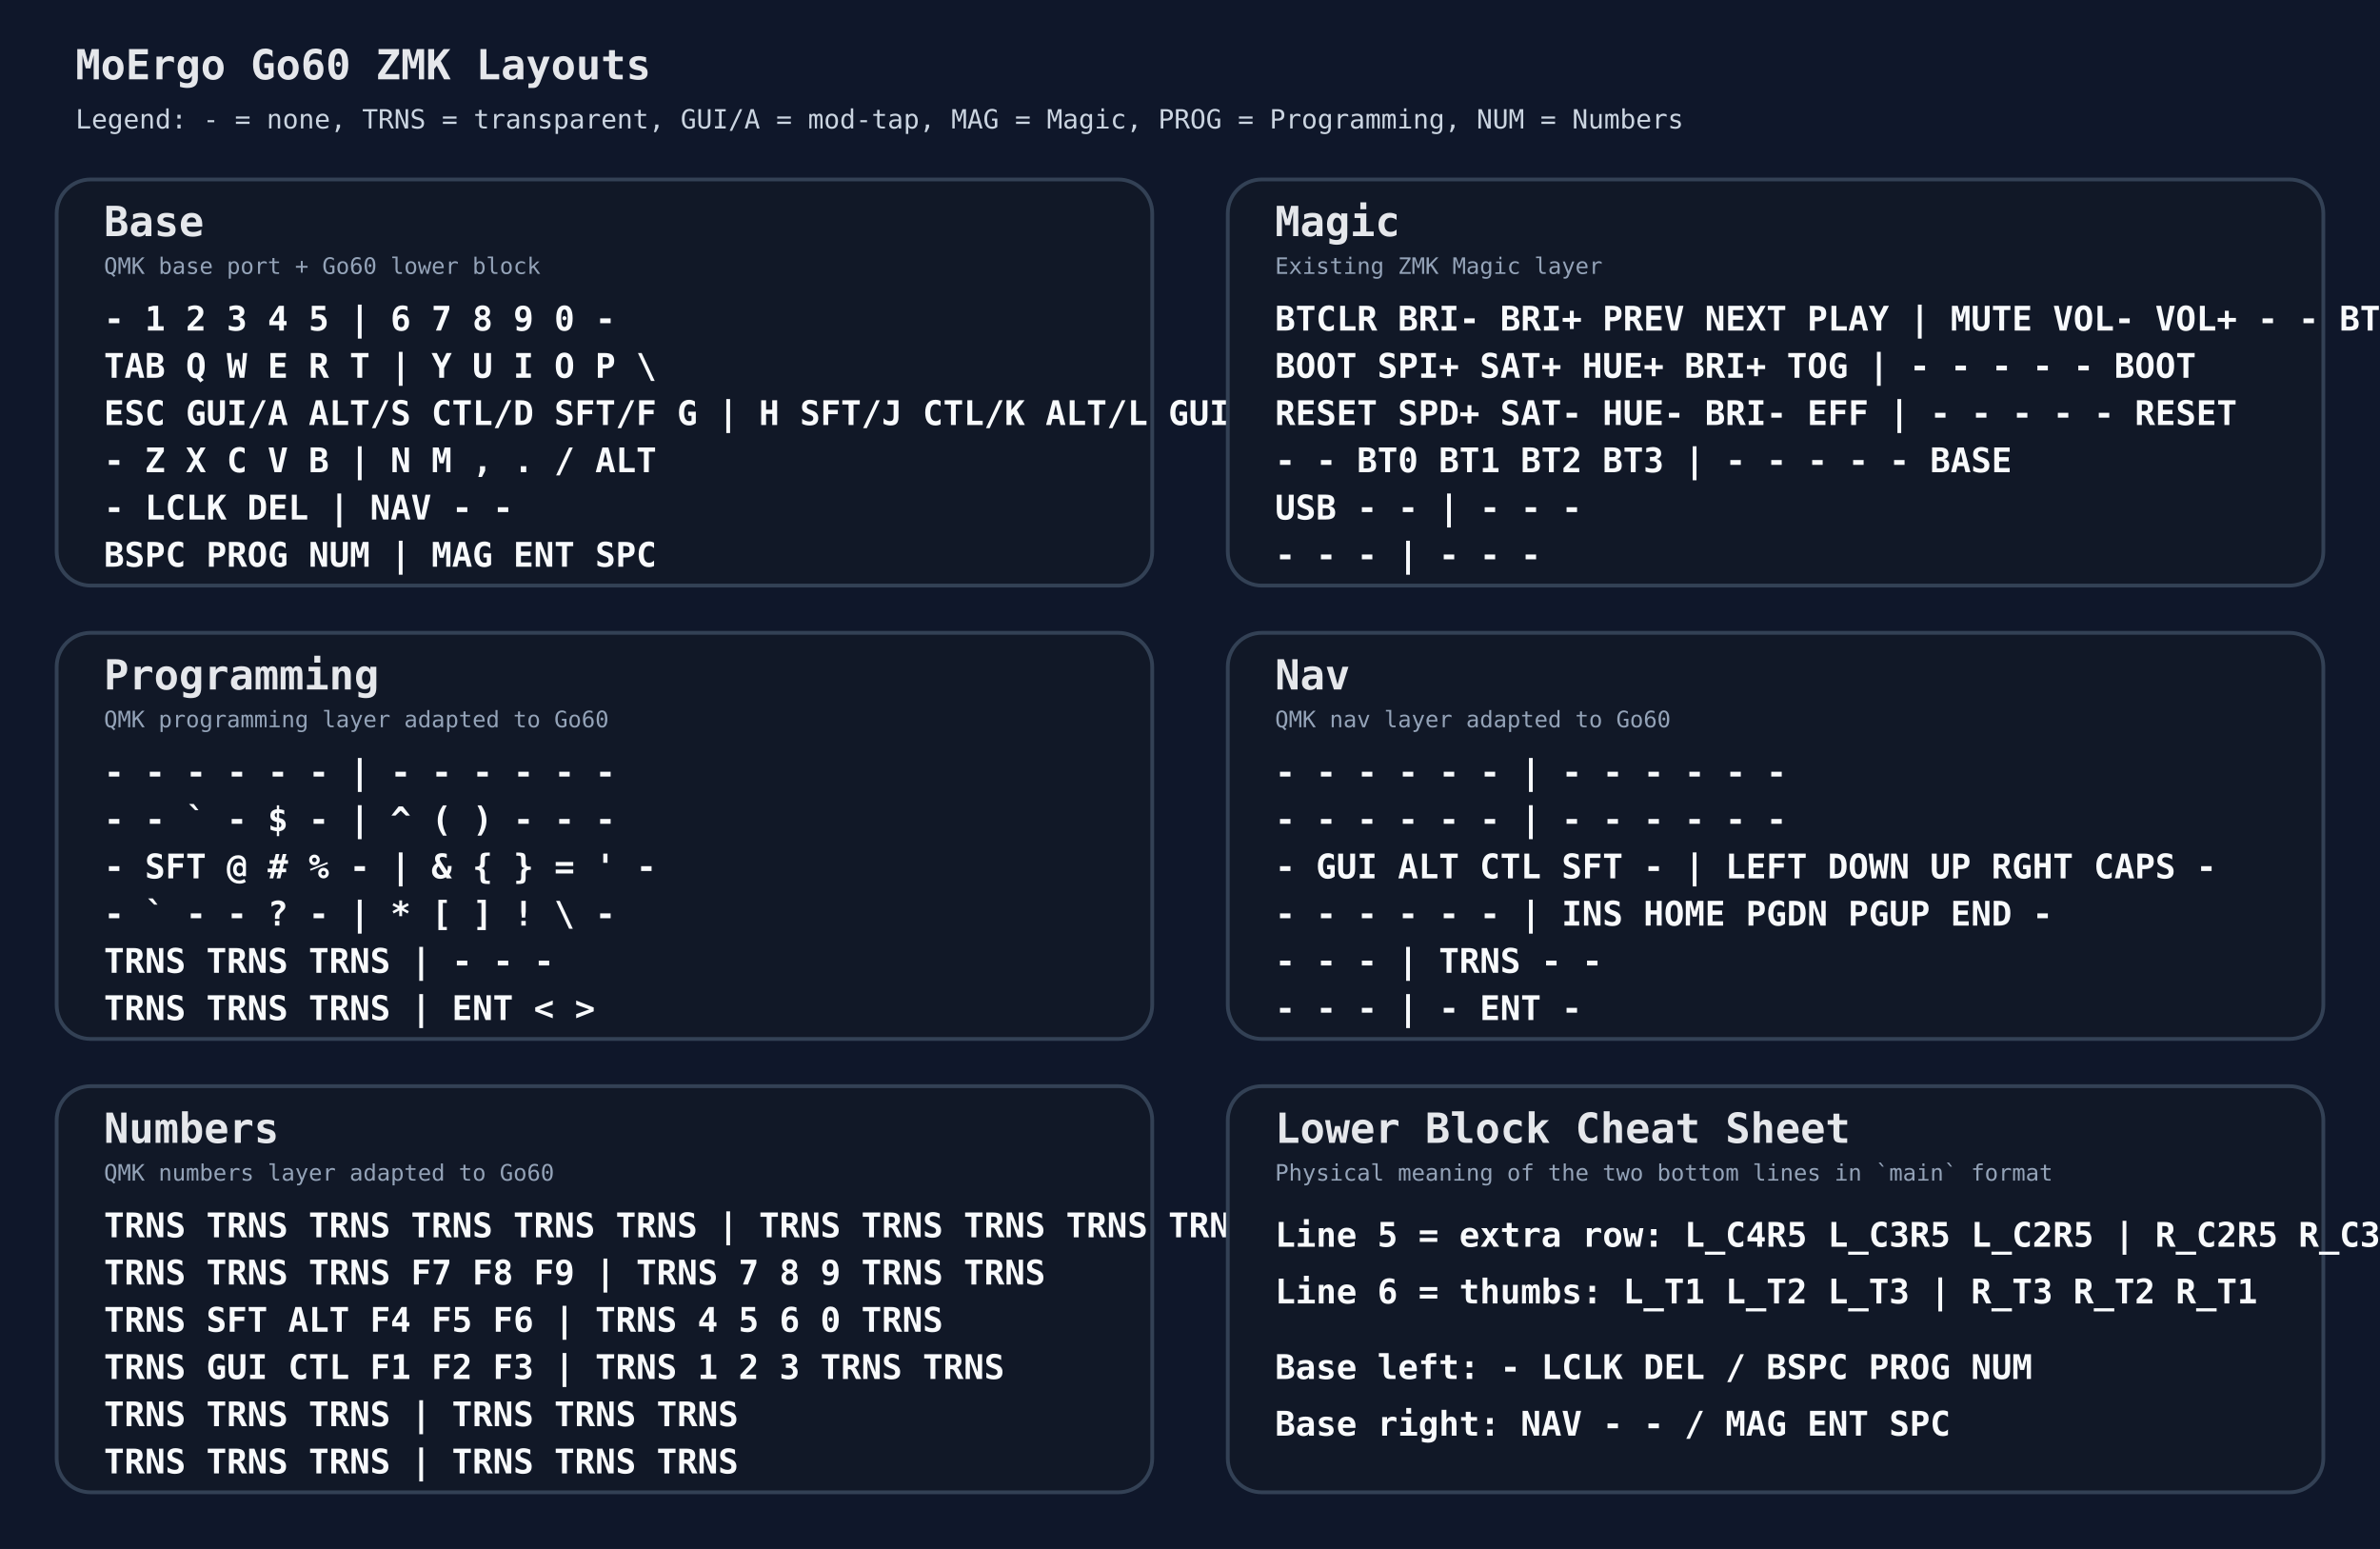
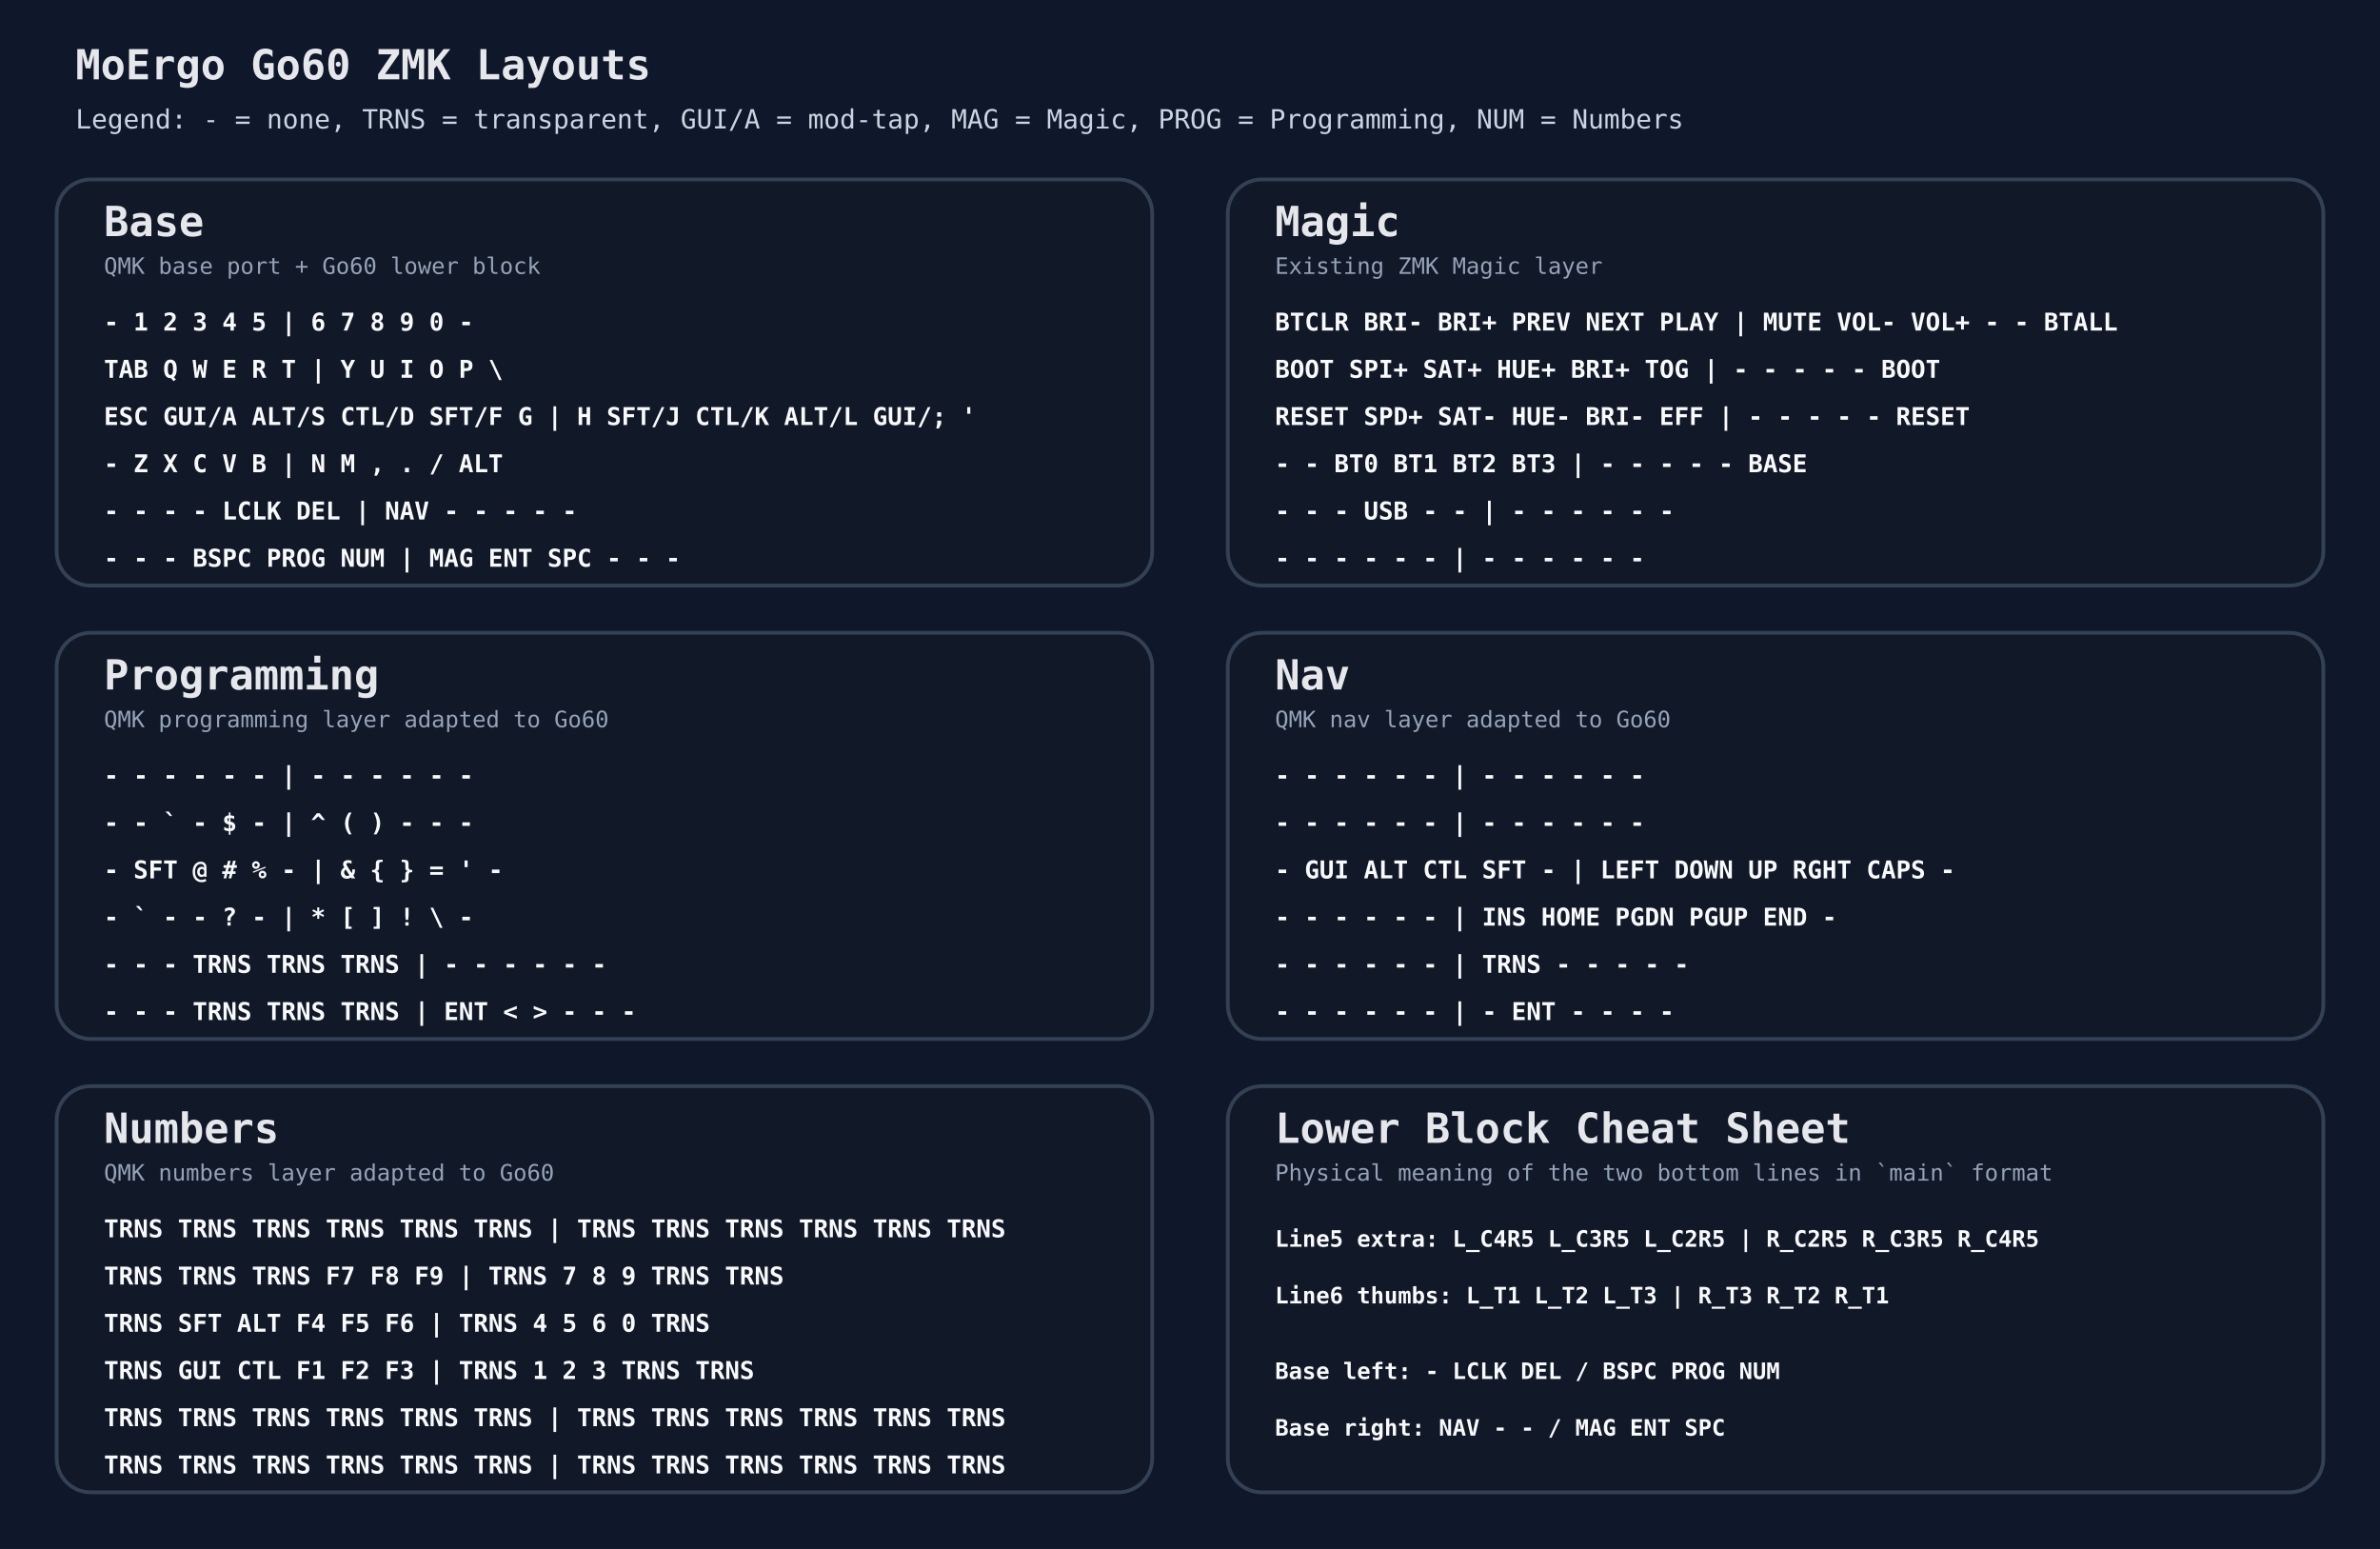
<svg xmlns="http://www.w3.org/2000/svg" width="1260" height="820" viewBox="0 0 1260 820">
  <style>
    .bg { fill: #0f172a; }
    .card { fill: #111827; stroke: #334155; stroke-width: 2; rx: 18; ry: 18; }
    .title { fill: #e5e7eb; font: 700 22px ui-monospace, SFMono-Regular, Menlo, monospace; }
    .subtitle { fill: #94a3b8; font: 500 12px ui-monospace, SFMono-Regular, Menlo, monospace; }
-     .row { fill: #f8fafc; font: 600 18px ui-monospace, SFMono-Regular, Menlo, monospace; white-space: pre; }
+     .row { fill: #f8fafc; font: 600 13px ui-monospace, SFMono-Regular, Menlo, monospace; white-space: pre; }
+     .row-sm { fill: #f8fafc; font: 600 12px ui-monospace, SFMono-Regular, Menlo, monospace; white-space: pre; }
    .legend { fill: #cbd5e1; font: 500 14px ui-monospace, SFMono-Regular, Menlo, monospace; }
  </style>
  <rect class="bg" x="0" y="0" width="1260" height="820" />
  <text class="title" x="40" y="42">MoErgo Go60 ZMK Layouts</text>
  <text class="legend" x="40" y="68">Legend: - = none, TRNS = transparent, GUI/A = mod-tap, MAG = Magic, PROG = Programming, NUM = Numbers</text>
  <rect class="card" x="30" y="95" width="580" height="215" />
  <text class="title" x="55" y="125">Base</text>
  <text class="subtitle" x="55" y="145">QMK base port + Go60 lower block</text>
-   <text class="row" x="55" y="175">-    1    2    3    4    5   |   6    7    8    9    0    -</text>
-   <text class="row" x="55" y="200">TAB  Q    W    E    R    T   |   Y    U    I    O    P    \</text>
+   <text class="row" x="55" y="175">-    1    2    3    4    5     |   6    7    8    9    0    -</text>
+   <text class="row" x="55" y="200">TAB  Q    W    E    R    T     |   Y    U    I    O    P    \</text>
  <text class="row" x="55" y="225">ESC  GUI/A ALT/S CTL/D SFT/F G | H SFT/J CTL/K ALT/L GUI/; '</text>
-   <text class="row" x="55" y="250">-    Z    X    C    V    B   |   N    M    ,    .    /    ALT</text>
-   <text class="row" x="55" y="275">-    LCLK DEL              |   NAV  -    -</text>
-   <text class="row" x="55" y="300">BSPC PROG NUM             |   MAG  ENT  SPC</text>
+   <text class="row" x="55" y="250">-    Z    X    C    V    B     |   N    M    ,    .    /    ALT</text>
+   <text class="row" x="55" y="275">-    -    -    -    LCLK DEL   |   NAV  -    -    -    -    -</text>
+   <text class="row" x="55" y="300">-    -    -    BSPC PROG NUM   |   MAG  ENT  SPC  -    -    -</text>
  <rect class="card" x="650" y="95" width="580" height="215" />
  <text class="title" x="675" y="125">Magic</text>
  <text class="subtitle" x="675" y="145">Existing ZMK Magic layer</text>
  <text class="row" x="675" y="175">BTCLR BRI- BRI+ PREV NEXT PLAY | MUTE VOL- VOL+ - - BTALL</text>
  <text class="row" x="675" y="200">BOOT  SPI+ SAT+ HUE+ BRI+ TOG  | -    -    -    -    - BOOT</text>
  <text class="row" x="675" y="225">RESET SPD+ SAT- HUE- BRI- EFF  | -    -    -    -    - RESET</text>
  <text class="row" x="675" y="250">-     -    BT0  BT1  BT2  BT3  | -    -    -    -    - BASE</text>
-   <text class="row" x="675" y="275">USB   -    -                |   -    -    -</text>
-   <text class="row" x="675" y="300">-     -    -                |   -    -    -</text>
+   <text class="row" x="675" y="275">-    -    -    USB  -    -     |   -    -    -    -    -    -</text>
+   <text class="row" x="675" y="300">-    -    -    -    -    -     |   -    -    -    -    -    -</text>
  <rect class="card" x="30" y="335" width="580" height="215" />
  <text class="title" x="55" y="365">Programming</text>
  <text class="subtitle" x="55" y="385">QMK programming layer adapted to Go60</text>
-   <text class="row" x="55" y="415">-    -    -    -    -    -   |   -    -    -    -    -    -</text>
-   <text class="row" x="55" y="440">-    -    `    -    $    -   |   ^    (    )    -    -    -</text>
-   <text class="row" x="55" y="465">-    SFT  @    #    %    -   |   &amp;    {    }    =    '    -</text>
-   <text class="row" x="55" y="490">-    `    -    -    ?    -   |   *    [    ]    !    \    -</text>
-   <text class="row" x="55" y="515">TRNS TRNS TRNS            |   -    -    -</text>
-   <text class="row" x="55" y="540">TRNS TRNS TRNS            |   ENT  &lt;    &gt;</text>
+   <text class="row" x="55" y="415">-    -    -    -    -    -    |   -    -    -    -    -    -</text>
+   <text class="row" x="55" y="440">-    -    `    -    $    -    |   ^    (    )    -    -    -</text>
+   <text class="row" x="55" y="465">-    SFT  @    #    %    -    |   &amp;    {    }    =    '    -</text>
+   <text class="row" x="55" y="490">-    `    -    -    ?    -    |   *    [    ]    !    \    -</text>
+   <text class="row" x="55" y="515">-    -    -    TRNS TRNS TRNS |   -    -    -    -    -    -</text>
+   <text class="row" x="55" y="540">-    -    -    TRNS TRNS TRNS |   ENT  &lt;    &gt;    -    -    -</text>
  <rect class="card" x="650" y="335" width="580" height="215" />
  <text class="title" x="675" y="365">Nav</text>
  <text class="subtitle" x="675" y="385">QMK nav layer adapted to Go60</text>
  <text class="row" x="675" y="415">-    -    -    -    -    -   |   -    -    -    -    -    -</text>
  <text class="row" x="675" y="440">-    -    -    -    -    -   |   -    -    -    -    -    -</text>
  <text class="row" x="675" y="465">-    GUI  ALT  CTL  SFT  -   |   LEFT DOWN UP   RGHT CAPS -</text>
  <text class="row" x="675" y="490">-    -    -    -    -    -   |   INS  HOME PGDN PGUP END  -</text>
-   <text class="row" x="675" y="515">-    -    -               |   TRNS -    -</text>
-   <text class="row" x="675" y="540">-    -    -               |   -    ENT  -</text>
+   <text class="row" x="675" y="515">-    -    -    -    -    -   |   TRNS -    -    -    -    -</text>
+   <text class="row" x="675" y="540">-    -    -    -    -    -   |   -    ENT  -    -    -    -</text>
  <rect class="card" x="30" y="575" width="580" height="215" />
  <text class="title" x="55" y="605">Numbers</text>
  <text class="subtitle" x="55" y="625">QMK numbers layer adapted to Go60</text>
  <text class="row" x="55" y="655">TRNS TRNS TRNS TRNS TRNS TRNS | TRNS TRNS TRNS TRNS TRNS TRNS</text>
  <text class="row" x="55" y="680">TRNS TRNS TRNS F7   F8   F9   | TRNS 7    8    9    TRNS TRNS</text>
  <text class="row" x="55" y="705">TRNS SFT  ALT  F4   F5   F6   | TRNS 4    5    6    0    TRNS</text>
  <text class="row" x="55" y="730">TRNS GUI  CTL  F1   F2   F3   | TRNS 1    2    3    TRNS TRNS</text>
-   <text class="row" x="55" y="755">TRNS TRNS TRNS            |   TRNS TRNS TRNS</text>
-   <text class="row" x="55" y="780">TRNS TRNS TRNS            |   TRNS TRNS TRNS</text>
+   <text class="row" x="55" y="755">TRNS TRNS TRNS TRNS TRNS TRNS | TRNS TRNS TRNS TRNS TRNS TRNS</text>
+   <text class="row" x="55" y="780">TRNS TRNS TRNS TRNS TRNS TRNS | TRNS TRNS TRNS TRNS TRNS TRNS</text>
  <rect class="card" x="650" y="575" width="580" height="215" />
  <text class="title" x="675" y="605">Lower Block Cheat Sheet</text>
  <text class="subtitle" x="675" y="625">Physical meaning of the two bottom lines in `main` format</text>
-   <text class="row" x="675" y="660">Line 5 = extra row:  L_C4R5  L_C3R5  L_C2R5  |  R_C2R5  R_C3R5  R_C4R5</text>
-   <text class="row" x="675" y="690">Line 6 = thumbs:     L_T1    L_T2    L_T3    |  R_T3    R_T2    R_T1</text>
-   <text class="row" x="675" y="730">Base left:   -    LCLK DEL   /   BSPC PROG NUM</text>
-   <text class="row" x="675" y="760">Base right:  NAV  -    -     /   MAG  ENT  SPC</text>
+   <text class="row-sm" x="675" y="660">Line5 extra: L_C4R5 L_C3R5 L_C2R5 | R_C2R5 R_C3R5 R_C4R5</text>
+   <text class="row-sm" x="675" y="690">Line6 thumbs: L_T1 L_T2 L_T3 | R_T3 R_T2 R_T1</text>
+   <text class="row-sm" x="675" y="730">Base left:  - LCLK DEL / BSPC PROG NUM</text>
+   <text class="row-sm" x="675" y="760">Base right: NAV - - / MAG ENT SPC</text>
</svg>
